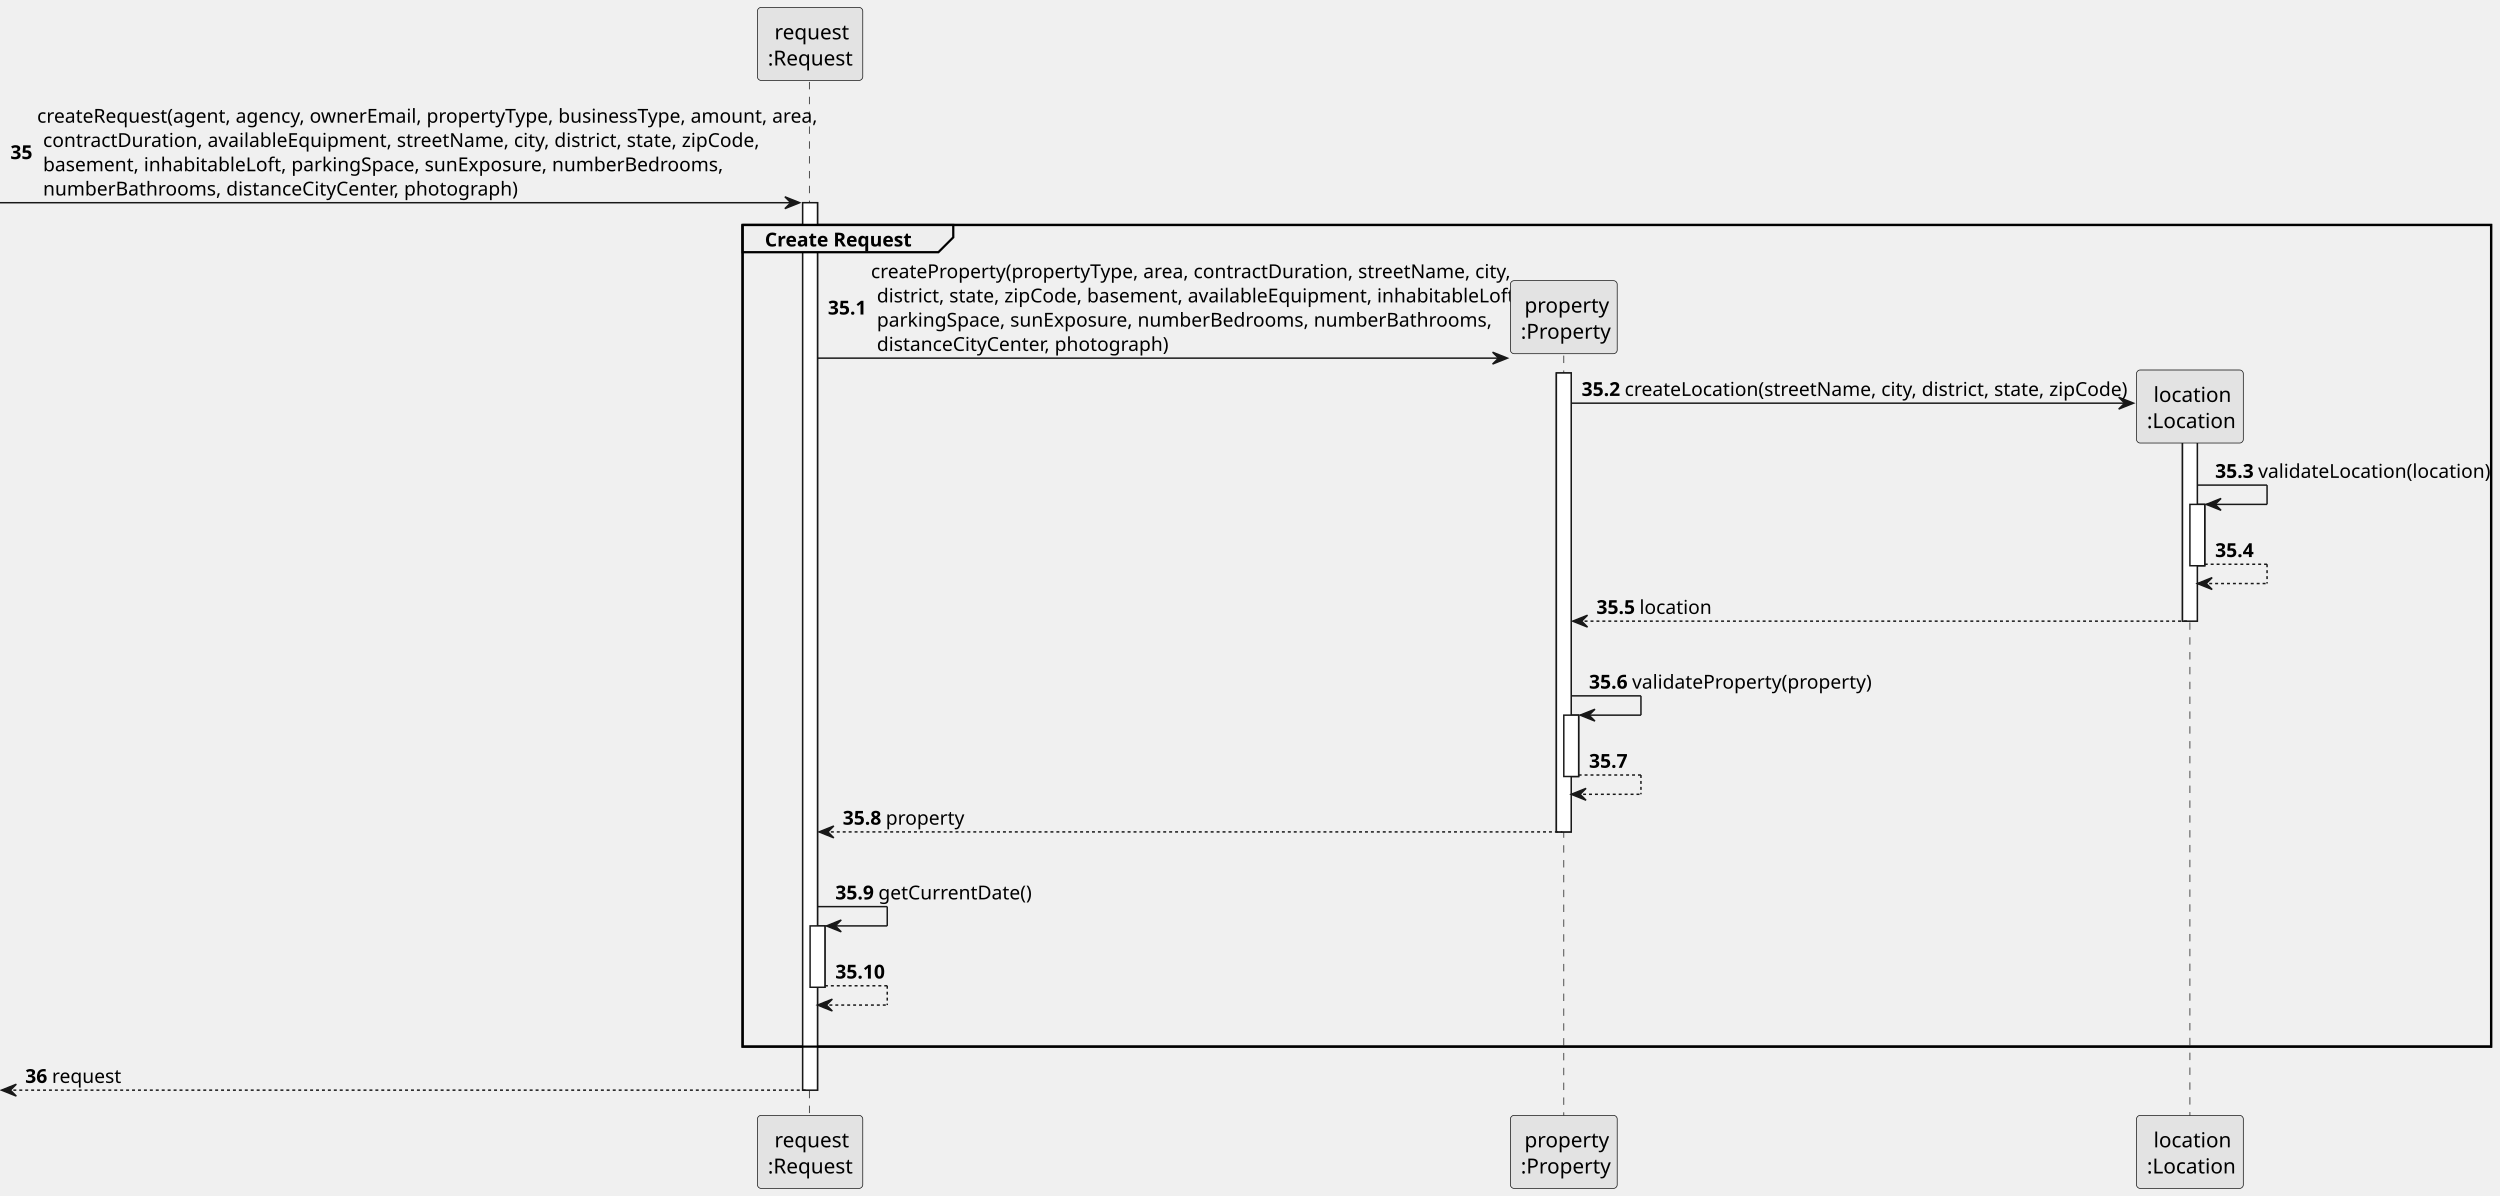
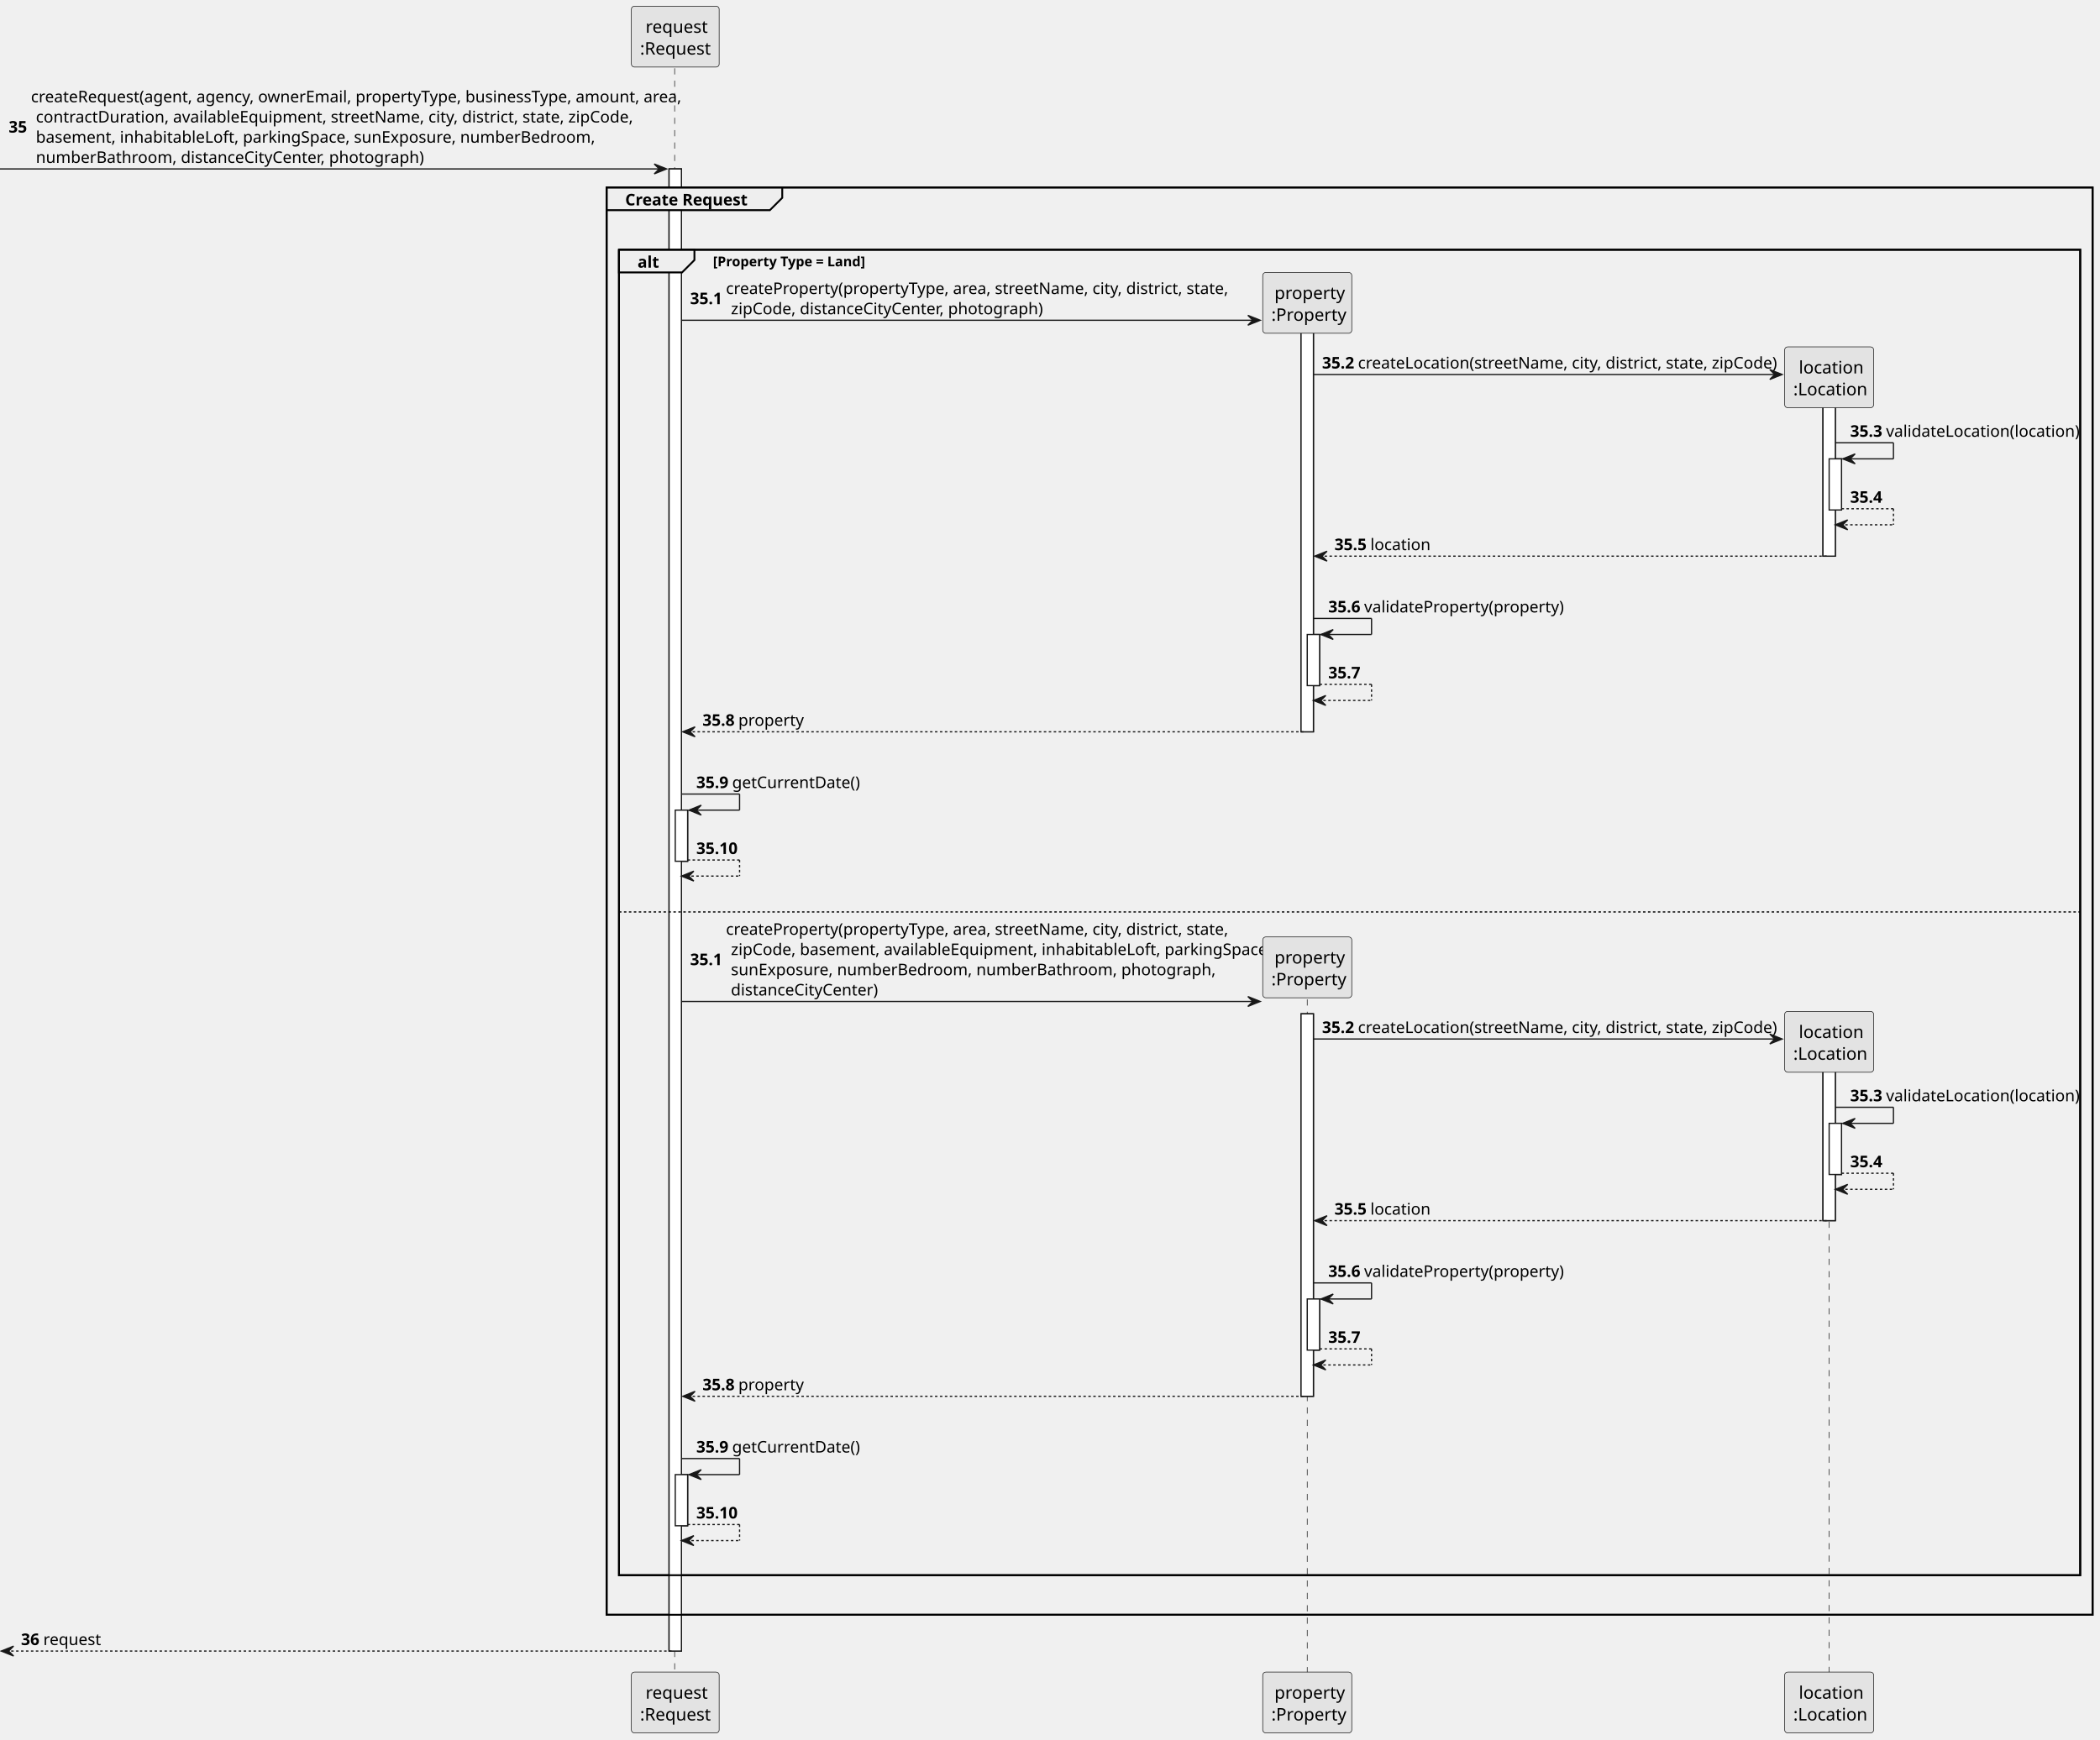
- <svg xmlns="http://www.w3.org/2000/svg" contentStyleType="text/css" height="806px" preserveAspectRatio="none" style="width:1685px;height:806px;background:#FFFFFF;" version="1.1" viewBox="0 0 1685 806" width="1685px" zoomAndPan="magnify">
+ <svg xmlns="http://www.w3.org/2000/svg" contentStyleType="text/css" height="1407px" preserveAspectRatio="none" style="width:1698px;height:1407px;background:#FFFFFF;" version="1.1" viewBox="0 0 1698 1407" width="1698px" zoomAndPan="magnify">
  <defs />
  <g>
-     <rect fill="#FFFFFF" height="598.141" style="stroke:#181818;stroke-width:1.0;" width="10" x="541" y="136.625" />
-     <rect fill="#FFFFFF" height="41.352" style="stroke:#181818;stroke-width:1.0;" width="10" x="546" y="624.062" />
-     <rect fill="#FFFFFF" height="309.328" style="stroke:#181818;stroke-width:1.0;" width="10" x="1049" y="251.383" />
-     <rect fill="#FFFFFF" height="41.352" style="stroke:#181818;stroke-width:1.0;" width="10" x="1054" y="482.008" />
-     <rect fill="#FFFFFF" height="136.922" style="stroke:#181818;stroke-width:1.0;" width="10" x="1471" y="281.734" />
-     <rect fill="#FFFFFF" height="41.352" style="stroke:#181818;stroke-width:1.0;" width="10" x="1476" y="339.953" />
-     <rect fill="none" height="553.789" style="stroke:#000000;stroke-width:1.5;" width="1178.5" x="500.5" y="151.625" />
-     <line style="stroke:#181818;stroke-width:0.5;stroke-dasharray:5.0,5.0;" x1="545.5" x2="545.5" y1="55.219" y2="752.766" />
-     <line style="stroke:#181818;stroke-width:0.5;stroke-dasharray:5.0,5.0;" x1="1054" x2="1054" y1="219.68" y2="752.766" />
-     <line style="stroke:#181818;stroke-width:0.5;stroke-dasharray:5.0,5.0;" x1="1476" x2="1476" y1="289.492" y2="752.766" />
+     <rect fill="#FFFFFF" height="1198.742" style="stroke:#181818;stroke-width:1.0;" width="10" x="541" y="136.625" />
+     <rect fill="#FFFFFF" height="41.352" style="stroke:#181818;stroke-width:1.0;" width="10" x="546" y="655.227" />
+     <rect fill="#FFFFFF" height="41.352" style="stroke:#181818;stroke-width:1.0;" width="10" x="546" y="1192.664" />
+     <rect fill="#FFFFFF" height="322.844" style="stroke:#181818;stroke-width:1.0;" width="10" x="1052" y="269.031" />
+     <rect fill="#FFFFFF" height="41.352" style="stroke:#181818;stroke-width:1.0;" width="10" x="1057" y="513.172" />
+     <rect fill="#FFFFFF" height="309.328" style="stroke:#181818;stroke-width:1.0;" width="10" x="1052" y="819.984" />
+     <rect fill="#FFFFFF" height="41.352" style="stroke:#181818;stroke-width:1.0;" width="10" x="1057" y="1050.609" />
+     <rect fill="#FFFFFF" height="136.922" style="stroke:#181818;stroke-width:1.0;" width="10" x="1474" y="312.898" />
+     <rect fill="#FFFFFF" height="41.352" style="stroke:#181818;stroke-width:1.0;" width="10" x="1479" y="371.117" />
+     <rect fill="#FFFFFF" height="136.922" style="stroke:#181818;stroke-width:1.0;" width="10" x="1474" y="850.336" />
+     <rect fill="#FFFFFF" height="41.352" style="stroke:#181818;stroke-width:1.0;" width="10" x="1479" y="908.555" />
+     <rect fill="none" height="1154.391" style="stroke:#000000;stroke-width:1.5;" width="1201.5" x="490.5" y="151.625" />
+     <rect fill="none" height="1072.039" style="stroke:#000000;stroke-width:1.5;" width="1181.5" x="500.5" y="201.977" />
+     <line style="stroke:#181818;stroke-width:0.5;stroke-dasharray:5.0,5.0;" x1="545.5" x2="545.5" y1="55.219" y2="1353.367" />
+     <line style="stroke:#181818;stroke-width:0.5;stroke-dasharray:5.0,5.0;" x1="1057" x2="1057" y1="788.281" y2="1353.367" />
+     <line style="stroke:#181818;stroke-width:0.5;stroke-dasharray:5.0,5.0;" x1="1479" x2="1479" y1="858.094" y2="1353.367" />
    <rect fill="#E3E3E3" height="49.219" rx="2.5" ry="2.5" style="stroke:#181818;stroke-width:0.5;" width="71" x="510.5" y="5" />
    <text fill="#000000" font-family="sans-serif" font-size="14" lengthAdjust="spacing" textLength="48" x="522" y="26.533">request</text>
    <text fill="#000000" font-family="sans-serif" font-size="14" lengthAdjust="spacing" textLength="57" x="517.5" y="44.143">:Request</text>
-     <rect fill="#E3E3E3" height="49.219" rx="2.5" ry="2.5" style="stroke:#181818;stroke-width:0.5;" width="71" x="510.5" y="751.766" />
-     <text fill="#000000" font-family="sans-serif" font-size="14" lengthAdjust="spacing" textLength="48" x="522" y="773.299">request</text>
-     <text fill="#000000" font-family="sans-serif" font-size="14" lengthAdjust="spacing" textLength="57" x="517.5" y="790.908">:Request</text>
-     <rect fill="#E3E3E3" height="49.219" rx="2.5" ry="2.5" style="stroke:#181818;stroke-width:0.5;" width="72" x="1018" y="751.766" />
-     <text fill="#000000" font-family="sans-serif" font-size="14" lengthAdjust="spacing" textLength="53" x="1027.5" y="773.299">property</text>
-     <text fill="#000000" font-family="sans-serif" font-size="14" lengthAdjust="spacing" textLength="58" x="1025" y="790.908">:Property</text>
-     <rect fill="#E3E3E3" height="49.219" rx="2.5" ry="2.5" style="stroke:#181818;stroke-width:0.5;" width="72" x="1440" y="751.766" />
-     <text fill="#000000" font-family="sans-serif" font-size="14" lengthAdjust="spacing" textLength="49" x="1451.5" y="773.299">location</text>
-     <text fill="#000000" font-family="sans-serif" font-size="14" lengthAdjust="spacing" textLength="58" x="1447" y="790.908">:Location</text>
-     <rect fill="#FFFFFF" height="598.141" style="stroke:#181818;stroke-width:1.0;" width="10" x="541" y="136.625" />
-     <rect fill="#FFFFFF" height="41.352" style="stroke:#181818;stroke-width:1.0;" width="10" x="546" y="624.062" />
-     <rect fill="#FFFFFF" height="309.328" style="stroke:#181818;stroke-width:1.0;" width="10" x="1049" y="251.383" />
-     <rect fill="#FFFFFF" height="41.352" style="stroke:#181818;stroke-width:1.0;" width="10" x="1054" y="482.008" />
-     <rect fill="#FFFFFF" height="136.922" style="stroke:#181818;stroke-width:1.0;" width="10" x="1471" y="281.734" />
-     <rect fill="#FFFFFF" height="41.352" style="stroke:#181818;stroke-width:1.0;" width="10" x="1476" y="339.953" />
+     <rect fill="#E3E3E3" height="49.219" rx="2.5" ry="2.5" style="stroke:#181818;stroke-width:0.5;" width="71" x="510.5" y="1352.367" />
+     <text fill="#000000" font-family="sans-serif" font-size="14" lengthAdjust="spacing" textLength="48" x="522" y="1373.9">request</text>
+     <text fill="#000000" font-family="sans-serif" font-size="14" lengthAdjust="spacing" textLength="57" x="517.5" y="1391.51">:Request</text>
+     <rect fill="#E3E3E3" height="49.219" rx="2.5" ry="2.5" style="stroke:#181818;stroke-width:0.5;" width="72" x="1021" y="1352.367" />
+     <text fill="#000000" font-family="sans-serif" font-size="14" lengthAdjust="spacing" textLength="53" x="1030.5" y="1373.9">property</text>
+     <text fill="#000000" font-family="sans-serif" font-size="14" lengthAdjust="spacing" textLength="58" x="1028" y="1391.51">:Property</text>
+     <rect fill="#E3E3E3" height="49.219" rx="2.5" ry="2.5" style="stroke:#181818;stroke-width:0.5;" width="72" x="1443" y="1352.367" />
+     <text fill="#000000" font-family="sans-serif" font-size="14" lengthAdjust="spacing" textLength="49" x="1454.5" y="1373.9">location</text>
+     <text fill="#000000" font-family="sans-serif" font-size="14" lengthAdjust="spacing" textLength="58" x="1450" y="1391.51">:Location</text>
+     <rect fill="#FFFFFF" height="1198.742" style="stroke:#181818;stroke-width:1.0;" width="10" x="541" y="136.625" />
+     <rect fill="#FFFFFF" height="41.352" style="stroke:#181818;stroke-width:1.0;" width="10" x="546" y="655.227" />
+     <rect fill="#FFFFFF" height="41.352" style="stroke:#181818;stroke-width:1.0;" width="10" x="546" y="1192.664" />
+     <rect fill="#FFFFFF" height="322.844" style="stroke:#181818;stroke-width:1.0;" width="10" x="1052" y="269.031" />
+     <rect fill="#FFFFFF" height="41.352" style="stroke:#181818;stroke-width:1.0;" width="10" x="1057" y="513.172" />
+     <rect fill="#FFFFFF" height="309.328" style="stroke:#181818;stroke-width:1.0;" width="10" x="1052" y="819.984" />
+     <rect fill="#FFFFFF" height="41.352" style="stroke:#181818;stroke-width:1.0;" width="10" x="1057" y="1050.609" />
+     <rect fill="#FFFFFF" height="136.922" style="stroke:#181818;stroke-width:1.0;" width="10" x="1474" y="312.898" />
+     <rect fill="#FFFFFF" height="41.352" style="stroke:#181818;stroke-width:1.0;" width="10" x="1479" y="371.117" />
+     <rect fill="#FFFFFF" height="136.922" style="stroke:#181818;stroke-width:1.0;" width="10" x="1474" y="850.336" />
+     <rect fill="#FFFFFF" height="41.352" style="stroke:#181818;stroke-width:1.0;" width="10" x="1479" y="908.555" />
    <polygon fill="#181818" points="529,132.625,539,136.625,529,140.625,533,136.625" style="stroke:#181818;stroke-width:1.0;" />
    <line style="stroke:#181818;stroke-width:1.0;" x1="0" x2="535" y1="136.625" y2="136.625" />
    <text fill="#000000" font-family="sans-serif" font-size="13" font-weight="bold" lengthAdjust="spacing" textLength="14" x="7" y="107.241">35</text>
    <text fill="#000000" font-family="sans-serif" font-size="13" lengthAdjust="spacing" textLength="504" x="25" y="82.714">createRequest(agent, agency, ownerEmail, propertyType, businessType, amount, area,</text>
    <text fill="#000000" font-family="sans-serif" font-size="13" lengthAdjust="spacing" textLength="461" x="29" y="99.065">contractDuration, availableEquipment, streetName, city, district, state, zipCode,</text>
-     <text fill="#000000" font-family="sans-serif" font-size="13" lengthAdjust="spacing" textLength="433" x="29" y="115.417">basement, inhabitableLoft, parkingSpace, sunExposure, numberBedrooms,</text>
-     <text fill="#000000" font-family="sans-serif" font-size="13" lengthAdjust="spacing" textLength="300" x="29" y="131.769">numberBathrooms, distanceCityCenter, photograph)</text>
-     <path d="M500.5,151.625 L642.5,151.625 L642.5,159.977 L632.5,169.977 L500.5,169.977 L500.5,151.625 " fill="#EEEEEE" style="stroke:#000000;stroke-width:1.5;" />
-     <rect fill="none" height="553.789" style="stroke:#000000;stroke-width:1.5;" width="1178.5" x="500.5" y="151.625" />
-     <text fill="#000000" font-family="sans-serif" font-size="13" font-weight="bold" lengthAdjust="spacing" textLength="97" x="515.5" y="166.12">Create Request</text>
-     <polygon fill="#181818" points="1006,237.383,1016,241.383,1006,245.383,1010,241.383" style="stroke:#181818;stroke-width:1.0;" />
-     <line style="stroke:#181818;stroke-width:1.0;" x1="551" x2="1012" y1="241.383" y2="241.383" />
-     <text fill="#000000" font-family="sans-serif" font-size="13" font-weight="bold" lengthAdjust="spacing" textLength="25" x="558" y="211.999">35.1</text>
-     <text fill="#000000" font-family="sans-serif" font-size="13" lengthAdjust="spacing" textLength="408" x="587" y="187.472">createProperty(propertyType, area, contractDuration, streetName, city,</text>
-     <text fill="#000000" font-family="sans-serif" font-size="13" lengthAdjust="spacing" textLength="410" x="591" y="203.823">district, state, zipCode, basement, availableEquipment, inhabitableLoft,</text>
-     <text fill="#000000" font-family="sans-serif" font-size="13" lengthAdjust="spacing" textLength="391" x="591" y="220.175">parkingSpace, sunExposure, numberBedrooms, numberBathrooms,</text>
-     <text fill="#000000" font-family="sans-serif" font-size="13" lengthAdjust="spacing" textLength="186" x="591" y="236.526">distanceCityCenter, photograph)</text>
-     <rect fill="#E3E3E3" height="49.219" rx="2.5" ry="2.5" style="stroke:#181818;stroke-width:0.5;" width="72" x="1018" y="189.164" />
-     <text fill="#000000" font-family="sans-serif" font-size="14" lengthAdjust="spacing" textLength="53" x="1027.5" y="210.697">property</text>
-     <text fill="#000000" font-family="sans-serif" font-size="14" lengthAdjust="spacing" textLength="58" x="1025" y="228.307">:Property</text>
-     <polygon fill="#181818" points="1428,267.734,1438,271.734,1428,275.734,1432,271.734" style="stroke:#181818;stroke-width:1.0;" />
-     <line style="stroke:#181818;stroke-width:1.0;" x1="1059" x2="1434" y1="271.734" y2="271.734" />
-     <text fill="#000000" font-family="sans-serif" font-size="13" font-weight="bold" lengthAdjust="spacing" textLength="25" x="1066" y="266.878">35.2</text>
-     <text fill="#000000" font-family="sans-serif" font-size="13" lengthAdjust="spacing" textLength="328" x="1095" y="266.878">createLocation(streetName, city, district, state, zipCode)</text>
-     <rect fill="#E3E3E3" height="49.219" rx="2.5" ry="2.5" style="stroke:#181818;stroke-width:0.5;" width="72" x="1440" y="249.383" />
-     <text fill="#000000" font-family="sans-serif" font-size="14" lengthAdjust="spacing" textLength="49" x="1451.5" y="270.916">location</text>
-     <text fill="#000000" font-family="sans-serif" font-size="14" lengthAdjust="spacing" textLength="58" x="1447" y="288.525">:Location</text>
-     <line style="stroke:#181818;stroke-width:1.0;" x1="1481" x2="1528" y1="326.953" y2="326.953" />
-     <line style="stroke:#181818;stroke-width:1.0;" x1="1528" x2="1528" y1="326.953" y2="339.953" />
-     <line style="stroke:#181818;stroke-width:1.0;" x1="1487" x2="1528" y1="339.953" y2="339.953" />
-     <polygon fill="#181818" points="1497,335.953,1487,339.953,1497,343.953,1493,339.953" style="stroke:#181818;stroke-width:1.0;" />
-     <text fill="#000000" font-family="sans-serif" font-size="13" font-weight="bold" lengthAdjust="spacing" textLength="25" x="1493" y="322.097">35.3</text>
-     <text fill="#000000" font-family="sans-serif" font-size="13" lengthAdjust="spacing" textLength="145" x="1522" y="322.097">validateLocation(location)</text>
-     <line style="stroke:#181818;stroke-width:1.0;stroke-dasharray:2.0,2.0;" x1="1486" x2="1528" y1="380.305" y2="380.305" />
-     <line style="stroke:#181818;stroke-width:1.0;stroke-dasharray:2.0,2.0;" x1="1528" x2="1528" y1="380.305" y2="393.305" />
-     <line style="stroke:#181818;stroke-width:1.0;stroke-dasharray:2.0,2.0;" x1="1481" x2="1528" y1="393.305" y2="393.305" />
-     <polygon fill="#181818" points="1491,389.305,1481,393.305,1491,397.305,1487,393.305" style="stroke:#181818;stroke-width:1.0;" />
-     <text fill="#000000" font-family="sans-serif" font-size="13" font-weight="bold" lengthAdjust="spacing" textLength="25" x="1493" y="375.448">35.4</text>
-     <text fill="#000000" font-family="sans-serif" font-size="13" lengthAdjust="spacing" textLength="4" x="1522" y="375.448"> </text>
-     <polygon fill="#181818" points="1070,414.656,1060,418.656,1070,422.656,1066,418.656" style="stroke:#181818;stroke-width:1.0;" />
-     <line style="stroke:#181818;stroke-width:1.0;stroke-dasharray:2.0,2.0;" x1="1064" x2="1475" y1="418.656" y2="418.656" />
-     <text fill="#000000" font-family="sans-serif" font-size="13" font-weight="bold" lengthAdjust="spacing" textLength="25" x="1076" y="413.8">35.5</text>
-     <text fill="#000000" font-family="sans-serif" font-size="13" lengthAdjust="spacing" textLength="45" x="1105" y="413.8">location</text>
-     <line style="stroke:#181818;stroke-width:1.0;" x1="1059" x2="1106" y1="469.008" y2="469.008" />
-     <line style="stroke:#181818;stroke-width:1.0;" x1="1106" x2="1106" y1="469.008" y2="482.008" />
-     <line style="stroke:#181818;stroke-width:1.0;" x1="1065" x2="1106" y1="482.008" y2="482.008" />
-     <polygon fill="#181818" points="1075,478.008,1065,482.008,1075,486.008,1071,482.008" style="stroke:#181818;stroke-width:1.0;" />
-     <text fill="#000000" font-family="sans-serif" font-size="13" font-weight="bold" lengthAdjust="spacing" textLength="25" x="1071" y="464.151">35.6</text>
-     <text fill="#000000" font-family="sans-serif" font-size="13" lengthAdjust="spacing" textLength="147" x="1100" y="464.151">validateProperty(property)</text>
-     <line style="stroke:#181818;stroke-width:1.0;stroke-dasharray:2.0,2.0;" x1="1064" x2="1106" y1="522.359" y2="522.359" />
-     <line style="stroke:#181818;stroke-width:1.0;stroke-dasharray:2.0,2.0;" x1="1106" x2="1106" y1="522.359" y2="535.359" />
-     <line style="stroke:#181818;stroke-width:1.0;stroke-dasharray:2.0,2.0;" x1="1059" x2="1106" y1="535.359" y2="535.359" />
-     <polygon fill="#181818" points="1069,531.359,1059,535.359,1069,539.359,1065,535.359" style="stroke:#181818;stroke-width:1.0;" />
-     <text fill="#000000" font-family="sans-serif" font-size="13" font-weight="bold" lengthAdjust="spacing" textLength="25" x="1071" y="517.503">35.7</text>
-     <text fill="#000000" font-family="sans-serif" font-size="13" lengthAdjust="spacing" textLength="4" x="1100" y="517.503"> </text>
-     <polygon fill="#181818" points="562,556.711,552,560.711,562,564.711,558,560.711" style="stroke:#181818;stroke-width:1.0;" />
-     <line style="stroke:#181818;stroke-width:1.0;stroke-dasharray:2.0,2.0;" x1="556" x2="1053" y1="560.711" y2="560.711" />
-     <text fill="#000000" font-family="sans-serif" font-size="13" font-weight="bold" lengthAdjust="spacing" textLength="25" x="568" y="555.855">35.8</text>
-     <text fill="#000000" font-family="sans-serif" font-size="13" lengthAdjust="spacing" textLength="47" x="597" y="555.855">property</text>
-     <line style="stroke:#181818;stroke-width:1.0;" x1="551" x2="598" y1="611.062" y2="611.062" />
-     <line style="stroke:#181818;stroke-width:1.0;" x1="598" x2="598" y1="611.062" y2="624.062" />
-     <line style="stroke:#181818;stroke-width:1.0;" x1="557" x2="598" y1="624.062" y2="624.062" />
-     <polygon fill="#181818" points="567,620.062,557,624.062,567,628.062,563,624.062" style="stroke:#181818;stroke-width:1.0;" />
-     <text fill="#000000" font-family="sans-serif" font-size="13" font-weight="bold" lengthAdjust="spacing" textLength="25" x="563" y="606.206">35.9</text>
-     <text fill="#000000" font-family="sans-serif" font-size="13" lengthAdjust="spacing" textLength="95" x="592" y="606.206">getCurrentDate()</text>
-     <line style="stroke:#181818;stroke-width:1.0;stroke-dasharray:2.0,2.0;" x1="556" x2="598" y1="664.414" y2="664.414" />
-     <line style="stroke:#181818;stroke-width:1.0;stroke-dasharray:2.0,2.0;" x1="598" x2="598" y1="664.414" y2="677.414" />
-     <line style="stroke:#181818;stroke-width:1.0;stroke-dasharray:2.0,2.0;" x1="551" x2="598" y1="677.414" y2="677.414" />
-     <polygon fill="#181818" points="561,673.414,551,677.414,561,681.414,557,677.414" style="stroke:#181818;stroke-width:1.0;" />
-     <text fill="#000000" font-family="sans-serif" font-size="13" font-weight="bold" lengthAdjust="spacing" textLength="32" x="563" y="659.558">35.10</text>
-     <text fill="#000000" font-family="sans-serif" font-size="13" lengthAdjust="spacing" textLength="4" x="599" y="659.558"> </text>
-     <polygon fill="#181818" points="11,730.766,1,734.766,11,738.766,7,734.766" style="stroke:#181818;stroke-width:1.0;" />
-     <line style="stroke:#181818;stroke-width:1.0;stroke-dasharray:2.0,2.0;" x1="5" x2="545" y1="734.766" y2="734.766" />
-     <text fill="#000000" font-family="sans-serif" font-size="13" font-weight="bold" lengthAdjust="spacing" textLength="14" x="17" y="729.909">36</text>
-     <text fill="#000000" font-family="sans-serif" font-size="13" lengthAdjust="spacing" textLength="43" x="35" y="729.909">request</text>
+     <text fill="#000000" font-family="sans-serif" font-size="13" lengthAdjust="spacing" textLength="426" x="29" y="115.417">basement, inhabitableLoft, parkingSpace, sunExposure, numberBedroom,</text>
+     <text fill="#000000" font-family="sans-serif" font-size="13" lengthAdjust="spacing" textLength="293" x="29" y="131.769">numberBathroom, distanceCityCenter, photograph)</text>
+     <path d="M490.5,151.625 L632.5,151.625 L632.5,159.977 L622.5,169.977 L490.5,169.977 L490.5,151.625 " fill="#EEEEEE" style="stroke:#000000;stroke-width:1.5;" />
+     <rect fill="none" height="1154.391" style="stroke:#000000;stroke-width:1.5;" width="1201.5" x="490.5" y="151.625" />
+     <text fill="#000000" font-family="sans-serif" font-size="13" font-weight="bold" lengthAdjust="spacing" textLength="97" x="505.5" y="166.12">Create Request</text>
+     <path d="M500.5,201.977 L561.5,201.977 L561.5,210.328 L551.5,220.328 L500.5,220.328 L500.5,201.977 " fill="#EEEEEE" style="stroke:#000000;stroke-width:1.5;" />
+     <rect fill="none" height="1072.039" style="stroke:#000000;stroke-width:1.5;" width="1181.5" x="500.5" y="201.977" />
+     <text fill="#000000" font-family="sans-serif" font-size="13" font-weight="bold" lengthAdjust="spacing" textLength="16" x="515.5" y="216.472">alt</text>
+     <text fill="#000000" font-family="sans-serif" font-size="11" font-weight="bold" lengthAdjust="spacing" textLength="125" x="576.5" y="215.395">[Property Type = Land]</text>
+     <polygon fill="#181818" points="1009,255.031,1019,259.031,1009,263.031,1013,259.031" style="stroke:#181818;stroke-width:1.0;" />
+     <line style="stroke:#181818;stroke-width:1.0;" x1="551" x2="1015" y1="259.031" y2="259.031" />
+     <text fill="#000000" font-family="sans-serif" font-size="13" font-weight="bold" lengthAdjust="spacing" textLength="25" x="558" y="245.999">35.1</text>
+     <text fill="#000000" font-family="sans-serif" font-size="13" lengthAdjust="spacing" textLength="389" x="587" y="237.823">createProperty(propertyType, area, streetName, city, district, state,</text>
+     <text fill="#000000" font-family="sans-serif" font-size="13" lengthAdjust="spacing" textLength="241" x="591" y="254.175">zipCode, distanceCityCenter, photograph)</text>
+     <rect fill="#E3E3E3" height="49.219" rx="2.5" ry="2.5" style="stroke:#181818;stroke-width:0.5;" width="72" x="1021" y="220.328" />
+     <text fill="#000000" font-family="sans-serif" font-size="14" lengthAdjust="spacing" textLength="53" x="1030.5" y="241.861">property</text>
+     <text fill="#000000" font-family="sans-serif" font-size="14" lengthAdjust="spacing" textLength="58" x="1028" y="259.471">:Property</text>
+     <polygon fill="#181818" points="1431,298.898,1441,302.898,1431,306.898,1435,302.898" style="stroke:#181818;stroke-width:1.0;" />
+     <line style="stroke:#181818;stroke-width:1.0;" x1="1062" x2="1437" y1="302.898" y2="302.898" />
+     <text fill="#000000" font-family="sans-serif" font-size="13" font-weight="bold" lengthAdjust="spacing" textLength="25" x="1069" y="298.042">35.2</text>
+     <text fill="#000000" font-family="sans-serif" font-size="13" lengthAdjust="spacing" textLength="328" x="1098" y="298.042">createLocation(streetName, city, district, state, zipCode)</text>
+     <rect fill="#E3E3E3" height="49.219" rx="2.5" ry="2.5" style="stroke:#181818;stroke-width:0.5;" width="72" x="1443" y="280.547" />
+     <text fill="#000000" font-family="sans-serif" font-size="14" lengthAdjust="spacing" textLength="49" x="1454.5" y="302.08">location</text>
+     <text fill="#000000" font-family="sans-serif" font-size="14" lengthAdjust="spacing" textLength="58" x="1450" y="319.69">:Location</text>
+     <line style="stroke:#181818;stroke-width:1.0;" x1="1484" x2="1531" y1="358.117" y2="358.117" />
+     <line style="stroke:#181818;stroke-width:1.0;" x1="1531" x2="1531" y1="358.117" y2="371.117" />
+     <line style="stroke:#181818;stroke-width:1.0;" x1="1490" x2="1531" y1="371.117" y2="371.117" />
+     <polygon fill="#181818" points="1500,367.117,1490,371.117,1500,375.117,1496,371.117" style="stroke:#181818;stroke-width:1.0;" />
+     <text fill="#000000" font-family="sans-serif" font-size="13" font-weight="bold" lengthAdjust="spacing" textLength="25" x="1496" y="353.261">35.3</text>
+     <text fill="#000000" font-family="sans-serif" font-size="13" lengthAdjust="spacing" textLength="145" x="1525" y="353.261">validateLocation(location)</text>
+     <line style="stroke:#181818;stroke-width:1.0;stroke-dasharray:2.0,2.0;" x1="1489" x2="1531" y1="411.469" y2="411.469" />
+     <line style="stroke:#181818;stroke-width:1.0;stroke-dasharray:2.0,2.0;" x1="1531" x2="1531" y1="411.469" y2="424.469" />
+     <line style="stroke:#181818;stroke-width:1.0;stroke-dasharray:2.0,2.0;" x1="1484" x2="1531" y1="424.469" y2="424.469" />
+     <polygon fill="#181818" points="1494,420.469,1484,424.469,1494,428.469,1490,424.469" style="stroke:#181818;stroke-width:1.0;" />
+     <text fill="#000000" font-family="sans-serif" font-size="13" font-weight="bold" lengthAdjust="spacing" textLength="25" x="1496" y="406.612">35.4</text>
+     <text fill="#000000" font-family="sans-serif" font-size="13" lengthAdjust="spacing" textLength="4" x="1525" y="406.612"> </text>
+     <polygon fill="#181818" points="1073,445.82,1063,449.82,1073,453.82,1069,449.82" style="stroke:#181818;stroke-width:1.0;" />
+     <line style="stroke:#181818;stroke-width:1.0;stroke-dasharray:2.0,2.0;" x1="1067" x2="1478" y1="449.82" y2="449.82" />
+     <text fill="#000000" font-family="sans-serif" font-size="13" font-weight="bold" lengthAdjust="spacing" textLength="25" x="1079" y="444.964">35.5</text>
+     <text fill="#000000" font-family="sans-serif" font-size="13" lengthAdjust="spacing" textLength="45" x="1108" y="444.964">location</text>
+     <line style="stroke:#181818;stroke-width:1.0;" x1="1062" x2="1109" y1="500.172" y2="500.172" />
+     <line style="stroke:#181818;stroke-width:1.0;" x1="1109" x2="1109" y1="500.172" y2="513.172" />
+     <line style="stroke:#181818;stroke-width:1.0;" x1="1068" x2="1109" y1="513.172" y2="513.172" />
+     <polygon fill="#181818" points="1078,509.172,1068,513.172,1078,517.172,1074,513.172" style="stroke:#181818;stroke-width:1.0;" />
+     <text fill="#000000" font-family="sans-serif" font-size="13" font-weight="bold" lengthAdjust="spacing" textLength="25" x="1074" y="495.315">35.6</text>
+     <text fill="#000000" font-family="sans-serif" font-size="13" lengthAdjust="spacing" textLength="147" x="1103" y="495.315">validateProperty(property)</text>
+     <line style="stroke:#181818;stroke-width:1.0;stroke-dasharray:2.0,2.0;" x1="1067" x2="1109" y1="553.523" y2="553.523" />
+     <line style="stroke:#181818;stroke-width:1.0;stroke-dasharray:2.0,2.0;" x1="1109" x2="1109" y1="553.523" y2="566.523" />
+     <line style="stroke:#181818;stroke-width:1.0;stroke-dasharray:2.0,2.0;" x1="1062" x2="1109" y1="566.523" y2="566.523" />
+     <polygon fill="#181818" points="1072,562.523,1062,566.523,1072,570.523,1068,566.523" style="stroke:#181818;stroke-width:1.0;" />
+     <text fill="#000000" font-family="sans-serif" font-size="13" font-weight="bold" lengthAdjust="spacing" textLength="25" x="1074" y="548.667">35.7</text>
+     <text fill="#000000" font-family="sans-serif" font-size="13" lengthAdjust="spacing" textLength="4" x="1103" y="548.667"> </text>
+     <polygon fill="#181818" points="562,587.875,552,591.875,562,595.875,558,591.875" style="stroke:#181818;stroke-width:1.0;" />
+     <line style="stroke:#181818;stroke-width:1.0;stroke-dasharray:2.0,2.0;" x1="556" x2="1056" y1="591.875" y2="591.875" />
+     <text fill="#000000" font-family="sans-serif" font-size="13" font-weight="bold" lengthAdjust="spacing" textLength="25" x="568" y="587.019">35.8</text>
+     <text fill="#000000" font-family="sans-serif" font-size="13" lengthAdjust="spacing" textLength="47" x="597" y="587.019">property</text>
+     <line style="stroke:#181818;stroke-width:1.0;" x1="551" x2="598" y1="642.227" y2="642.227" />
+     <line style="stroke:#181818;stroke-width:1.0;" x1="598" x2="598" y1="642.227" y2="655.227" />
+     <line style="stroke:#181818;stroke-width:1.0;" x1="557" x2="598" y1="655.227" y2="655.227" />
+     <polygon fill="#181818" points="567,651.227,557,655.227,567,659.227,563,655.227" style="stroke:#181818;stroke-width:1.0;" />
+     <text fill="#000000" font-family="sans-serif" font-size="13" font-weight="bold" lengthAdjust="spacing" textLength="25" x="563" y="637.37">35.9</text>
+     <text fill="#000000" font-family="sans-serif" font-size="13" lengthAdjust="spacing" textLength="95" x="592" y="637.37">getCurrentDate()</text>
+     <line style="stroke:#181818;stroke-width:1.0;stroke-dasharray:2.0,2.0;" x1="556" x2="598" y1="695.578" y2="695.578" />
+     <line style="stroke:#181818;stroke-width:1.0;stroke-dasharray:2.0,2.0;" x1="598" x2="598" y1="695.578" y2="708.578" />
+     <line style="stroke:#181818;stroke-width:1.0;stroke-dasharray:2.0,2.0;" x1="551" x2="598" y1="708.578" y2="708.578" />
+     <polygon fill="#181818" points="561,704.578,551,708.578,561,712.578,557,708.578" style="stroke:#181818;stroke-width:1.0;" />
+     <text fill="#000000" font-family="sans-serif" font-size="13" font-weight="bold" lengthAdjust="spacing" textLength="32" x="563" y="690.722">35.10</text>
+     <text fill="#000000" font-family="sans-serif" font-size="13" lengthAdjust="spacing" textLength="4" x="599" y="690.722"> </text>
+     <line style="stroke:#000000;stroke-width:1.0;stroke-dasharray:2.0,2.0;" x1="500.5" x2="1682" y1="737.578" y2="737.578" />
+     <polygon fill="#181818" points="1009,805.984,1019,809.984,1009,813.984,1013,809.984" style="stroke:#181818;stroke-width:1.0;" />
+     <line style="stroke:#181818;stroke-width:1.0;" x1="551" x2="1015" y1="809.984" y2="809.984" />
+     <text fill="#000000" font-family="sans-serif" font-size="13" font-weight="bold" lengthAdjust="spacing" textLength="25" x="558" y="780.601">35.1</text>
+     <text fill="#000000" font-family="sans-serif" font-size="13" lengthAdjust="spacing" textLength="389" x="587" y="756.073">createProperty(propertyType, area, streetName, city, district, state,</text>
+     <text fill="#000000" font-family="sans-serif" font-size="13" lengthAdjust="spacing" textLength="413" x="591" y="772.425">zipCode, basement, availableEquipment, inhabitableLoft, parkingSpace,</text>
+     <text fill="#000000" font-family="sans-serif" font-size="13" lengthAdjust="spacing" textLength="362" x="591" y="788.776">sunExposure, numberBedroom, numberBathroom, photograph,</text>
+     <text fill="#000000" font-family="sans-serif" font-size="13" lengthAdjust="spacing" textLength="114" x="591" y="805.128">distanceCityCenter)</text>
+     <rect fill="#E3E3E3" height="49.219" rx="2.5" ry="2.5" style="stroke:#181818;stroke-width:0.5;" width="72" x="1021" y="757.766" />
+     <text fill="#000000" font-family="sans-serif" font-size="14" lengthAdjust="spacing" textLength="53" x="1030.5" y="779.299">property</text>
+     <text fill="#000000" font-family="sans-serif" font-size="14" lengthAdjust="spacing" textLength="58" x="1028" y="796.908">:Property</text>
+     <polygon fill="#181818" points="1431,836.336,1441,840.336,1431,844.336,1435,840.336" style="stroke:#181818;stroke-width:1.0;" />
+     <line style="stroke:#181818;stroke-width:1.0;" x1="1062" x2="1437" y1="840.336" y2="840.336" />
+     <text fill="#000000" font-family="sans-serif" font-size="13" font-weight="bold" lengthAdjust="spacing" textLength="25" x="1069" y="835.48">35.2</text>
+     <text fill="#000000" font-family="sans-serif" font-size="13" lengthAdjust="spacing" textLength="328" x="1098" y="835.48">createLocation(streetName, city, district, state, zipCode)</text>
+     <rect fill="#E3E3E3" height="49.219" rx="2.5" ry="2.5" style="stroke:#181818;stroke-width:0.5;" width="72" x="1443" y="817.984" />
+     <text fill="#000000" font-family="sans-serif" font-size="14" lengthAdjust="spacing" textLength="49" x="1454.5" y="839.518">location</text>
+     <text fill="#000000" font-family="sans-serif" font-size="14" lengthAdjust="spacing" textLength="58" x="1450" y="857.127">:Location</text>
+     <line style="stroke:#181818;stroke-width:1.0;" x1="1484" x2="1531" y1="895.555" y2="895.555" />
+     <line style="stroke:#181818;stroke-width:1.0;" x1="1531" x2="1531" y1="895.555" y2="908.555" />
+     <line style="stroke:#181818;stroke-width:1.0;" x1="1490" x2="1531" y1="908.555" y2="908.555" />
+     <polygon fill="#181818" points="1500,904.555,1490,908.555,1500,912.555,1496,908.555" style="stroke:#181818;stroke-width:1.0;" />
+     <text fill="#000000" font-family="sans-serif" font-size="13" font-weight="bold" lengthAdjust="spacing" textLength="25" x="1496" y="890.698">35.3</text>
+     <text fill="#000000" font-family="sans-serif" font-size="13" lengthAdjust="spacing" textLength="145" x="1525" y="890.698">validateLocation(location)</text>
+     <line style="stroke:#181818;stroke-width:1.0;stroke-dasharray:2.0,2.0;" x1="1489" x2="1531" y1="948.906" y2="948.906" />
+     <line style="stroke:#181818;stroke-width:1.0;stroke-dasharray:2.0,2.0;" x1="1531" x2="1531" y1="948.906" y2="961.906" />
+     <line style="stroke:#181818;stroke-width:1.0;stroke-dasharray:2.0,2.0;" x1="1484" x2="1531" y1="961.906" y2="961.906" />
+     <polygon fill="#181818" points="1494,957.906,1484,961.906,1494,965.906,1490,961.906" style="stroke:#181818;stroke-width:1.0;" />
+     <text fill="#000000" font-family="sans-serif" font-size="13" font-weight="bold" lengthAdjust="spacing" textLength="25" x="1496" y="944.05">35.4</text>
+     <text fill="#000000" font-family="sans-serif" font-size="13" lengthAdjust="spacing" textLength="4" x="1525" y="944.05"> </text>
+     <polygon fill="#181818" points="1073,983.258,1063,987.258,1073,991.258,1069,987.258" style="stroke:#181818;stroke-width:1.0;" />
+     <line style="stroke:#181818;stroke-width:1.0;stroke-dasharray:2.0,2.0;" x1="1067" x2="1478" y1="987.258" y2="987.258" />
+     <text fill="#000000" font-family="sans-serif" font-size="13" font-weight="bold" lengthAdjust="spacing" textLength="25" x="1079" y="982.401">35.5</text>
+     <text fill="#000000" font-family="sans-serif" font-size="13" lengthAdjust="spacing" textLength="45" x="1108" y="982.401">location</text>
+     <line style="stroke:#181818;stroke-width:1.0;" x1="1062" x2="1109" y1="1037.609" y2="1037.609" />
+     <line style="stroke:#181818;stroke-width:1.0;" x1="1109" x2="1109" y1="1037.609" y2="1050.609" />
+     <line style="stroke:#181818;stroke-width:1.0;" x1="1068" x2="1109" y1="1050.609" y2="1050.609" />
+     <polygon fill="#181818" points="1078,1046.609,1068,1050.609,1078,1054.609,1074,1050.609" style="stroke:#181818;stroke-width:1.0;" />
+     <text fill="#000000" font-family="sans-serif" font-size="13" font-weight="bold" lengthAdjust="spacing" textLength="25" x="1074" y="1032.753">35.6</text>
+     <text fill="#000000" font-family="sans-serif" font-size="13" lengthAdjust="spacing" textLength="147" x="1103" y="1032.753">validateProperty(property)</text>
+     <line style="stroke:#181818;stroke-width:1.0;stroke-dasharray:2.0,2.0;" x1="1067" x2="1109" y1="1090.961" y2="1090.961" />
+     <line style="stroke:#181818;stroke-width:1.0;stroke-dasharray:2.0,2.0;" x1="1109" x2="1109" y1="1090.961" y2="1103.961" />
+     <line style="stroke:#181818;stroke-width:1.0;stroke-dasharray:2.0,2.0;" x1="1062" x2="1109" y1="1103.961" y2="1103.961" />
+     <polygon fill="#181818" points="1072,1099.961,1062,1103.961,1072,1107.961,1068,1103.961" style="stroke:#181818;stroke-width:1.0;" />
+     <text fill="#000000" font-family="sans-serif" font-size="13" font-weight="bold" lengthAdjust="spacing" textLength="25" x="1074" y="1086.104">35.7</text>
+     <text fill="#000000" font-family="sans-serif" font-size="13" lengthAdjust="spacing" textLength="4" x="1103" y="1086.104"> </text>
+     <polygon fill="#181818" points="562,1125.312,552,1129.312,562,1133.312,558,1129.312" style="stroke:#181818;stroke-width:1.0;" />
+     <line style="stroke:#181818;stroke-width:1.0;stroke-dasharray:2.0,2.0;" x1="556" x2="1056" y1="1129.312" y2="1129.312" />
+     <text fill="#000000" font-family="sans-serif" font-size="13" font-weight="bold" lengthAdjust="spacing" textLength="25" x="568" y="1124.456">35.8</text>
+     <text fill="#000000" font-family="sans-serif" font-size="13" lengthAdjust="spacing" textLength="47" x="597" y="1124.456">property</text>
+     <line style="stroke:#181818;stroke-width:1.0;" x1="551" x2="598" y1="1179.664" y2="1179.664" />
+     <line style="stroke:#181818;stroke-width:1.0;" x1="598" x2="598" y1="1179.664" y2="1192.664" />
+     <line style="stroke:#181818;stroke-width:1.0;" x1="557" x2="598" y1="1192.664" y2="1192.664" />
+     <polygon fill="#181818" points="567,1188.664,557,1192.664,567,1196.664,563,1192.664" style="stroke:#181818;stroke-width:1.0;" />
+     <text fill="#000000" font-family="sans-serif" font-size="13" font-weight="bold" lengthAdjust="spacing" textLength="25" x="563" y="1174.808">35.9</text>
+     <text fill="#000000" font-family="sans-serif" font-size="13" lengthAdjust="spacing" textLength="95" x="592" y="1174.808">getCurrentDate()</text>
+     <line style="stroke:#181818;stroke-width:1.0;stroke-dasharray:2.0,2.0;" x1="556" x2="598" y1="1233.016" y2="1233.016" />
+     <line style="stroke:#181818;stroke-width:1.0;stroke-dasharray:2.0,2.0;" x1="598" x2="598" y1="1233.016" y2="1246.016" />
+     <line style="stroke:#181818;stroke-width:1.0;stroke-dasharray:2.0,2.0;" x1="551" x2="598" y1="1246.016" y2="1246.016" />
+     <polygon fill="#181818" points="561,1242.016,551,1246.016,561,1250.016,557,1246.016" style="stroke:#181818;stroke-width:1.0;" />
+     <text fill="#000000" font-family="sans-serif" font-size="13" font-weight="bold" lengthAdjust="spacing" textLength="32" x="563" y="1228.159">35.10</text>
+     <text fill="#000000" font-family="sans-serif" font-size="13" lengthAdjust="spacing" textLength="4" x="599" y="1228.159"> </text>
+     <polygon fill="#181818" points="11,1331.367,1,1335.367,11,1339.367,7,1335.367" style="stroke:#181818;stroke-width:1.0;" />
+     <line style="stroke:#181818;stroke-width:1.0;stroke-dasharray:2.0,2.0;" x1="5" x2="545" y1="1335.367" y2="1335.367" />
+     <text fill="#000000" font-family="sans-serif" font-size="13" font-weight="bold" lengthAdjust="spacing" textLength="14" x="17" y="1330.511">36</text>
+     <text fill="#000000" font-family="sans-serif" font-size="13" lengthAdjust="spacing" textLength="43" x="35" y="1330.511">request</text>
  </g>
</svg>
